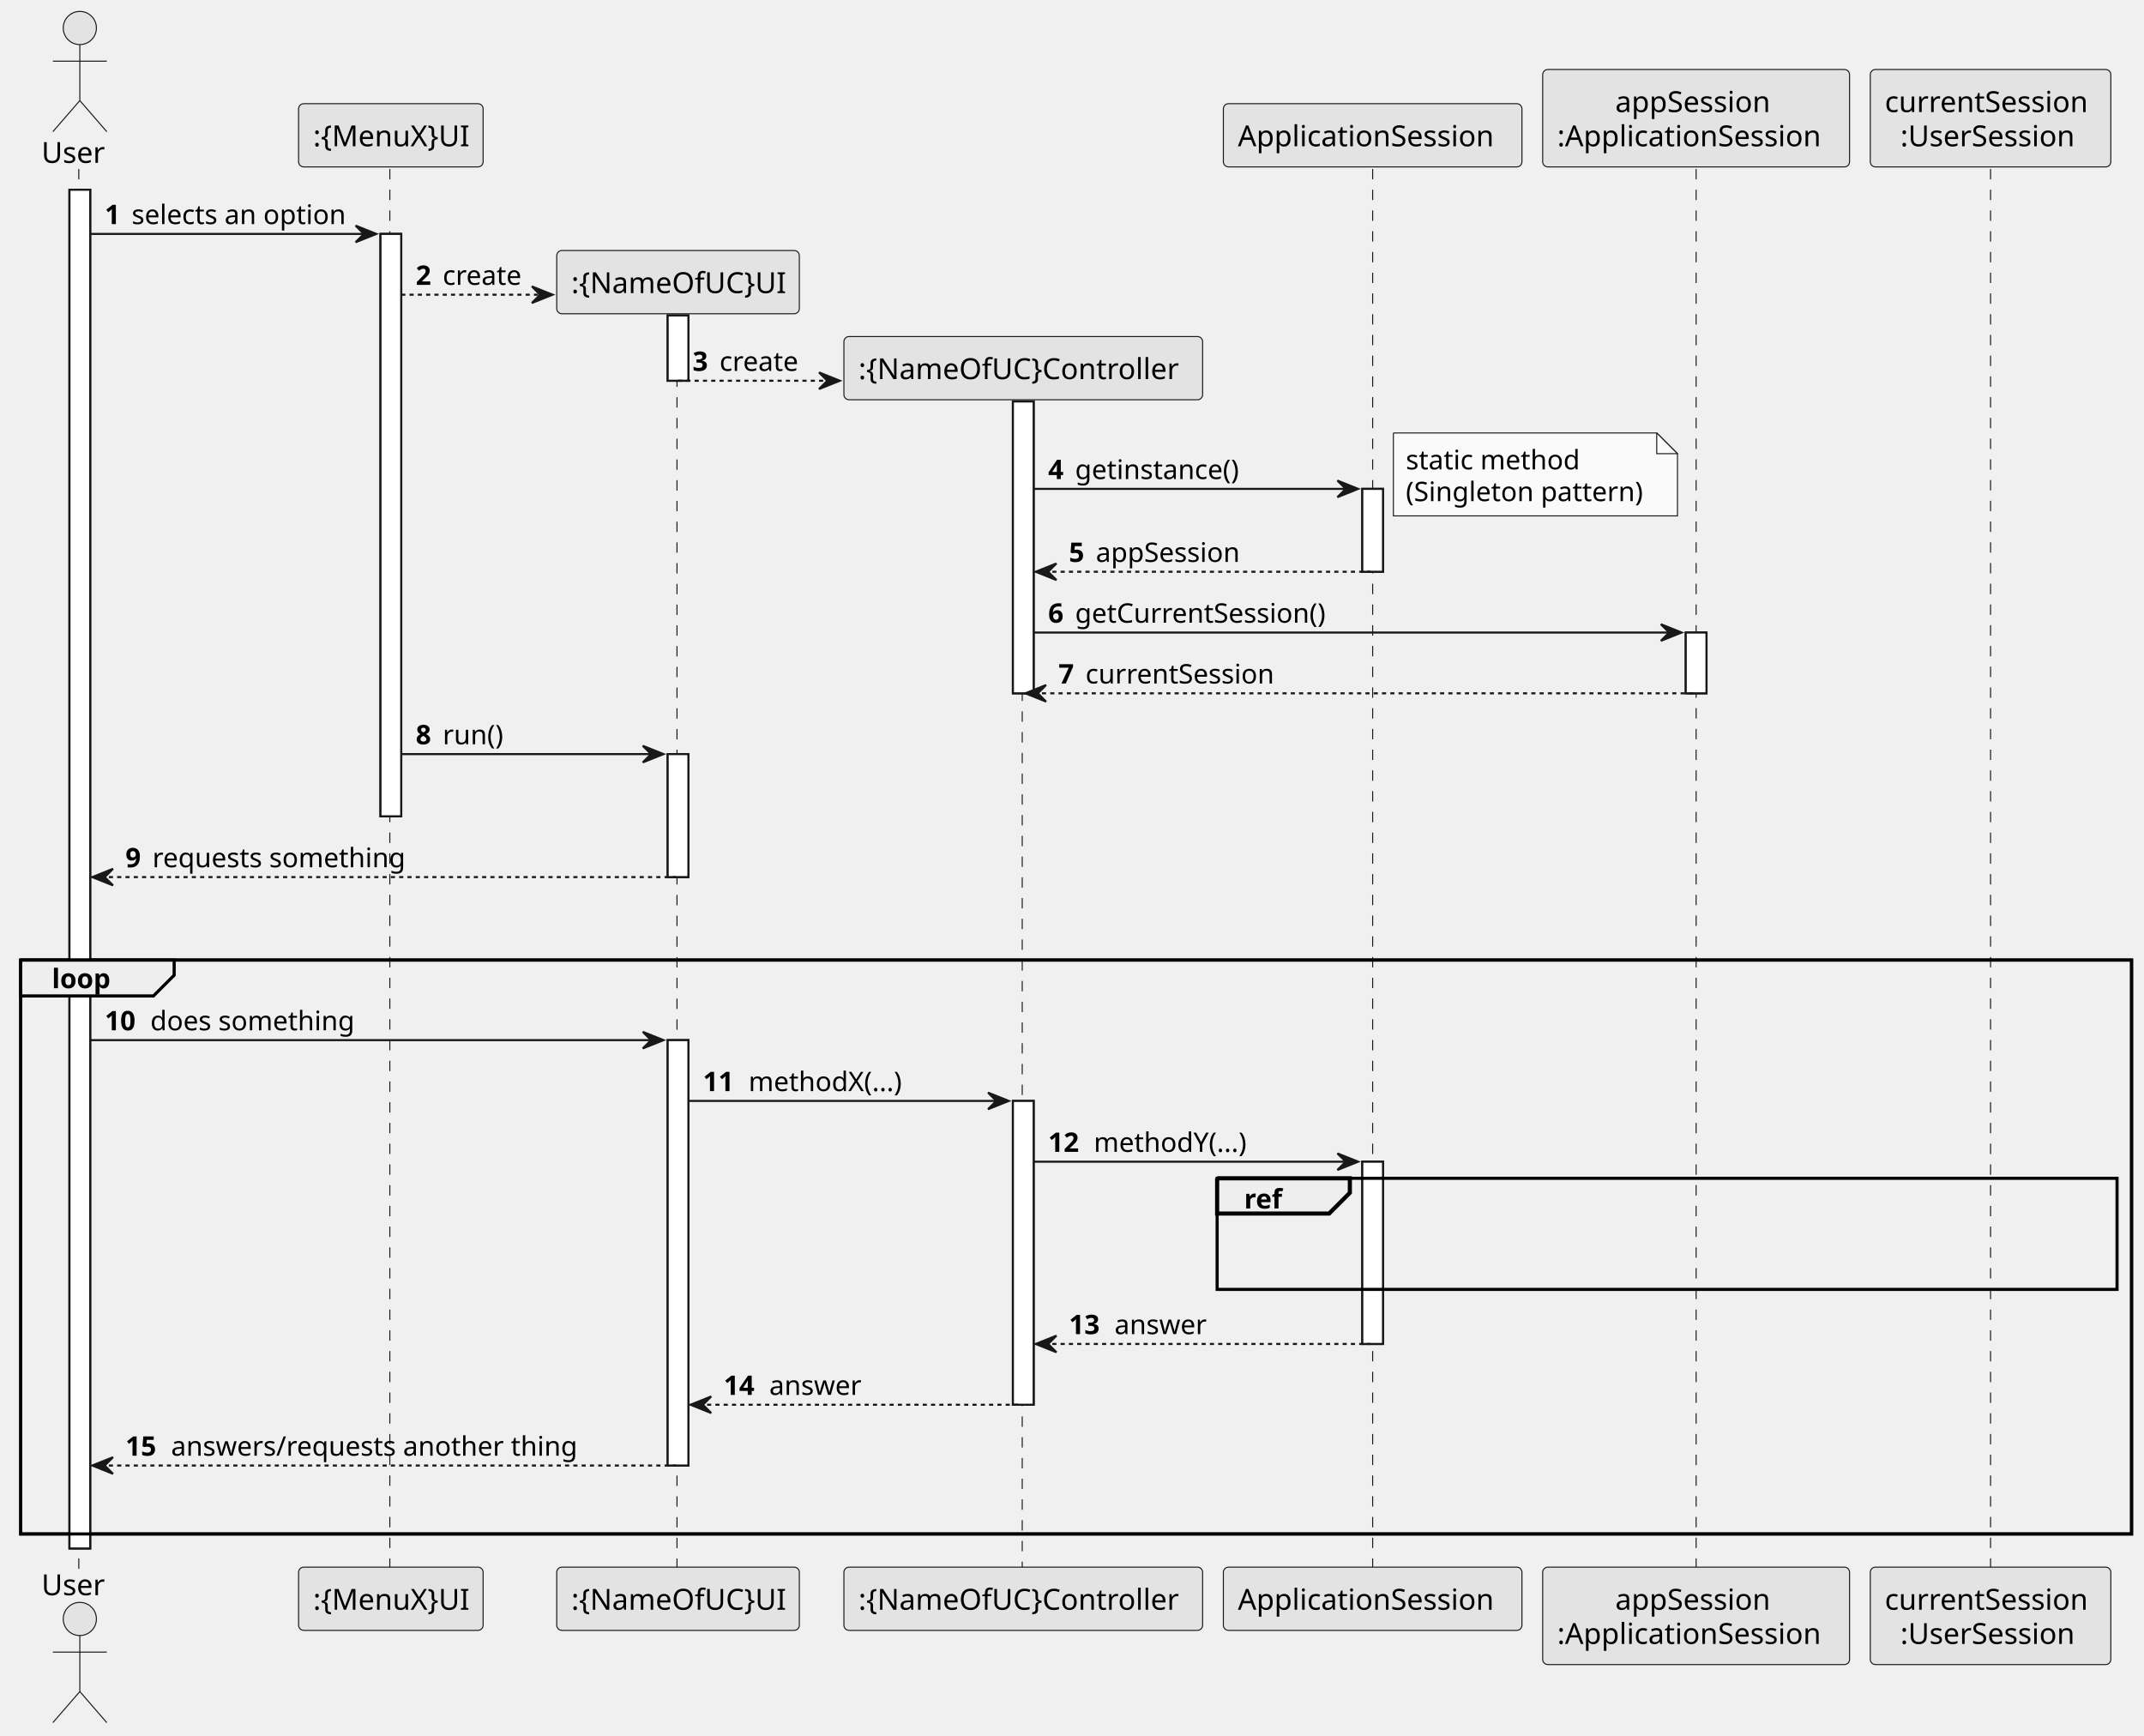
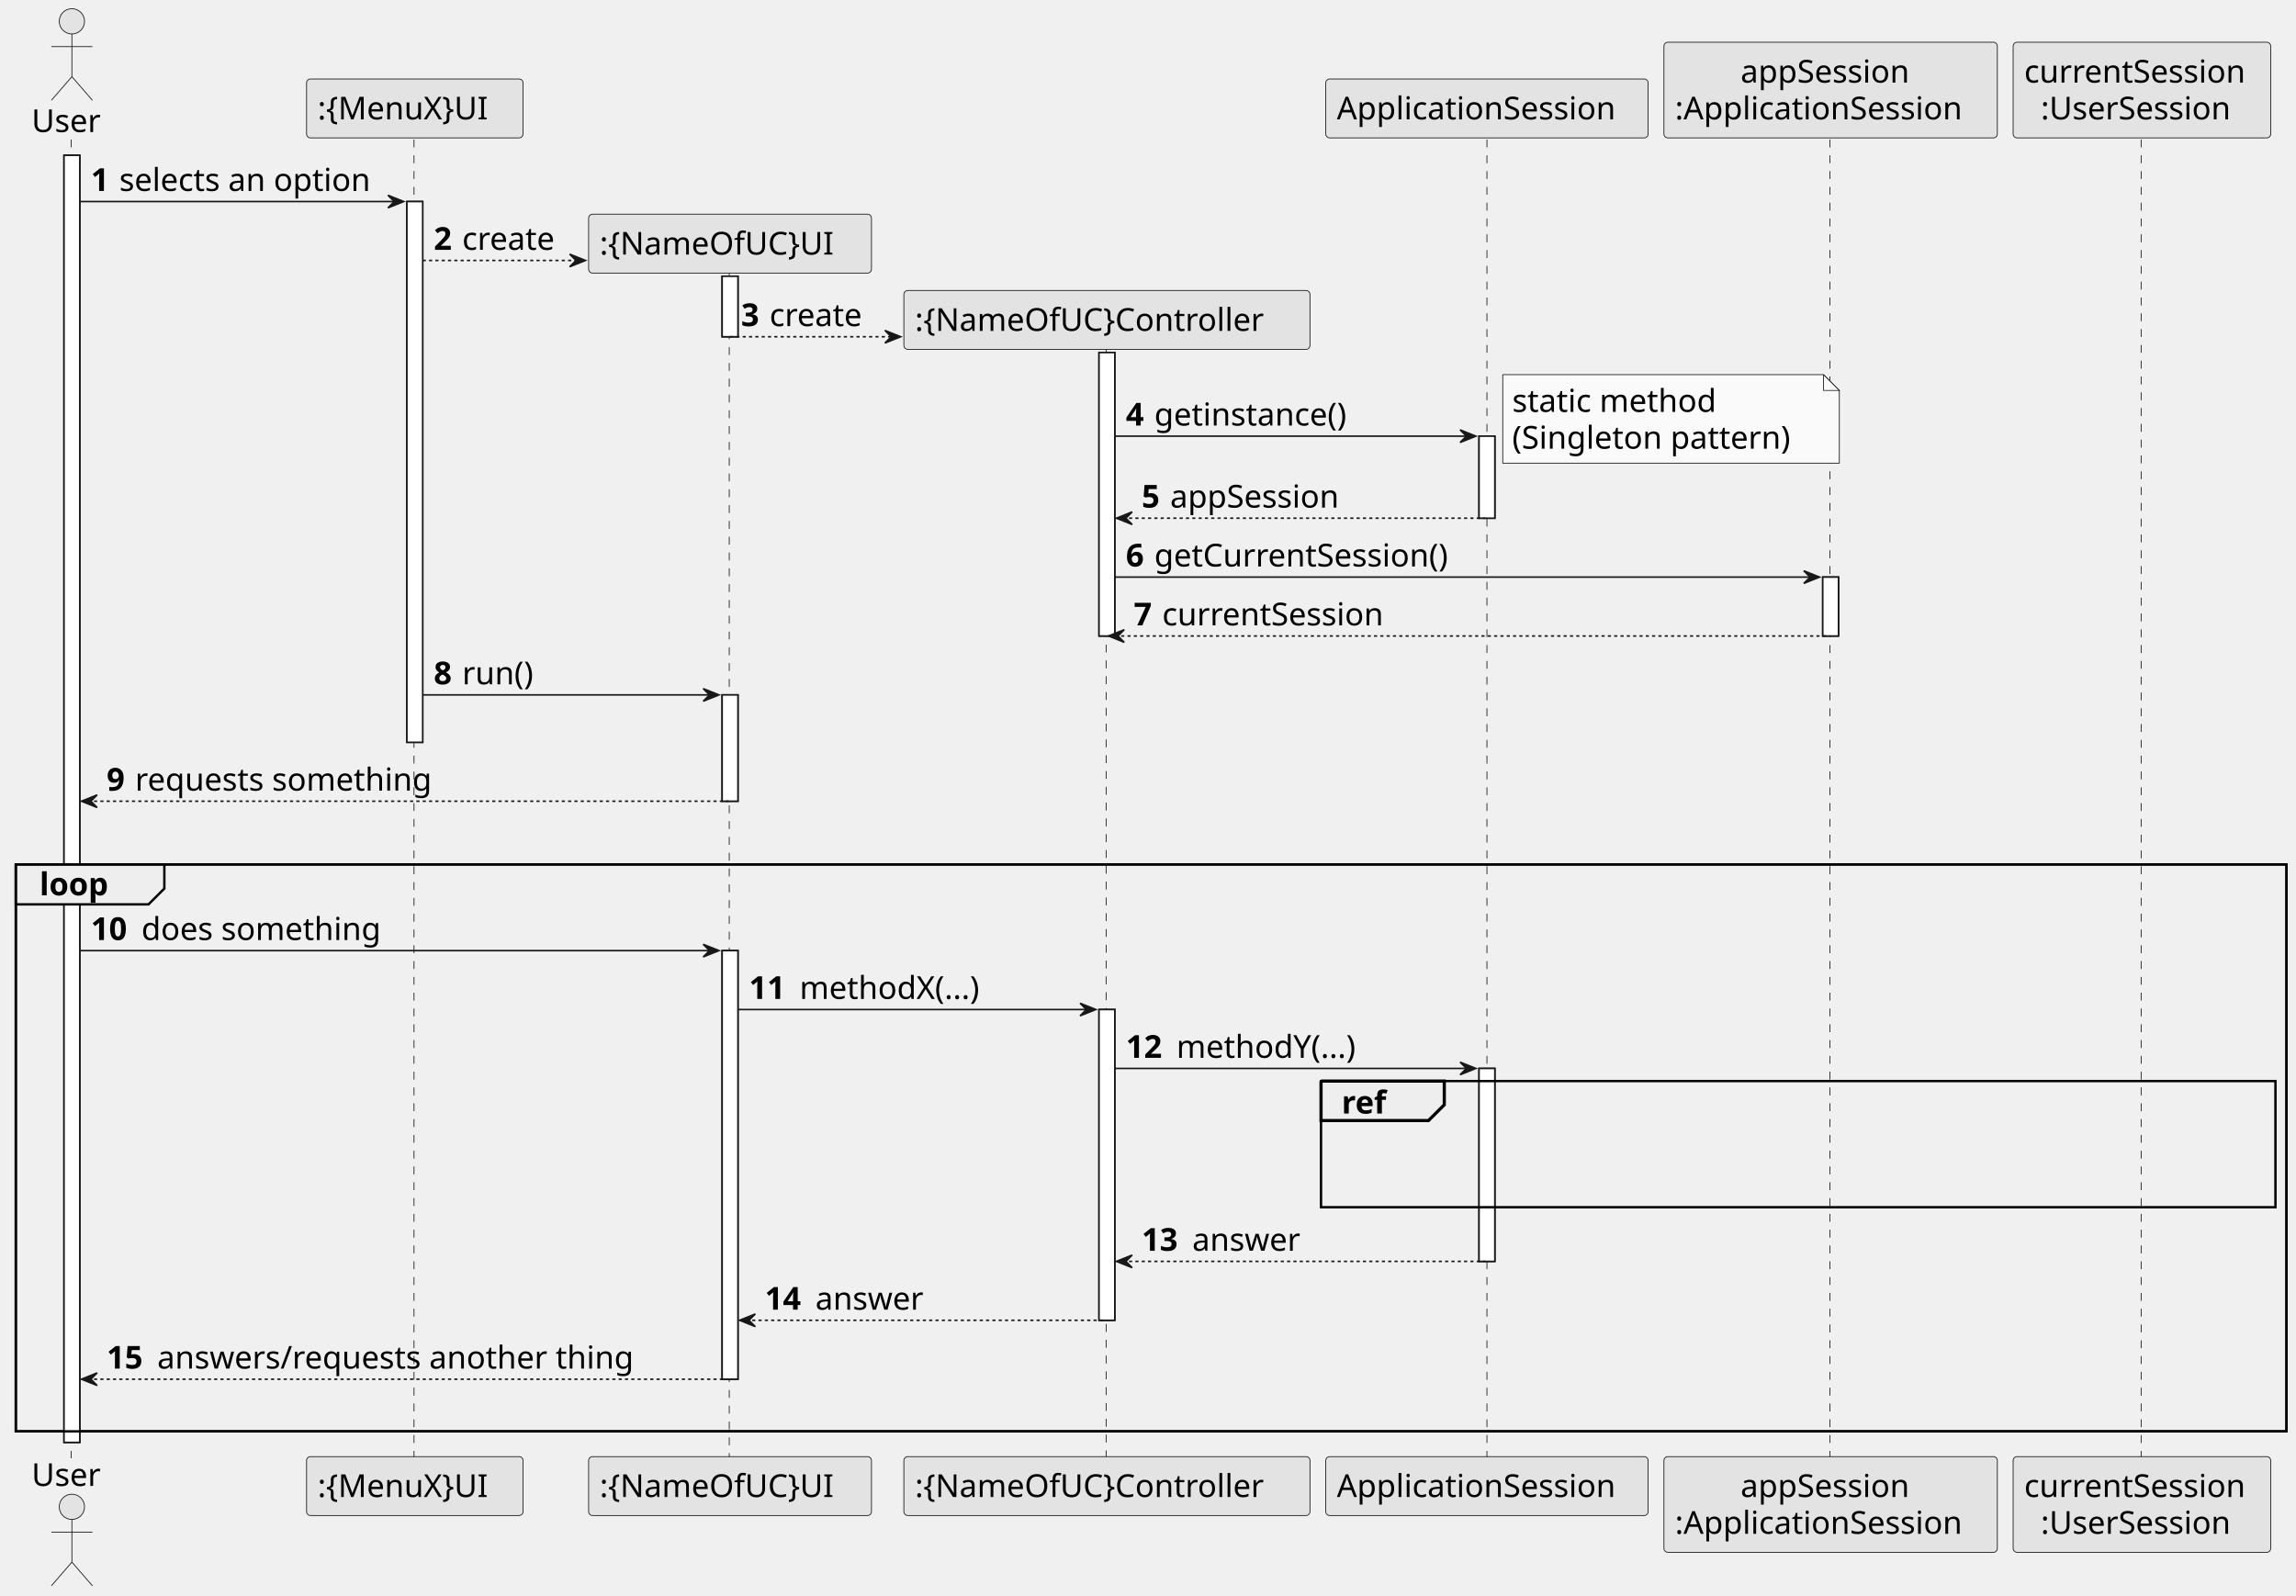
- <svg xmlns="http://www.w3.org/2000/svg" contentStyleType="text/css" height="837px" preserveAspectRatio="none" style="width:1034px;height:837px;background:#FFFFFF;" version="1.1" viewBox="0 0 1034 837" width="1034px" zoomAndPan="magnify">
+ <svg xmlns="http://www.w3.org/2000/svg" contentStyleType="text/css" height="1010px" preserveAspectRatio="none" style="width:1453px;height:1010px;background:#FFFFFF;" version="1.1" viewBox="0 0 1453 1010" width="1453px" zoomAndPan="magnify">
  <defs />
  <g>
-     <rect fill="#FFFFFF" height="655.211" style="stroke:#181818;stroke-width:1.0;" width="10" x="33.5" y="91.488" />
-     <rect fill="#FFFFFF" height="280.84" style="stroke:#181818;stroke-width:1.0;" width="10" x="183.5" y="112.799" />
-     <rect fill="#FFFFFF" height="31.488" style="stroke:#181818;stroke-width:1.0;" width="10" x="322" y="152.109" />
-     <rect fill="#FFFFFF" height="59.31" style="stroke:#181818;stroke-width:1.0;" width="10" x="322" y="363.639" />
-     <rect fill="#FFFFFF" height="205.129" style="stroke:#181818;stroke-width:1.0;" width="10" x="322" y="501.57" />
-     <rect fill="#FFFFFF" height="140.731" style="stroke:#181818;stroke-width:1.0;" width="10" x="488.5" y="193.598" />
-     <rect fill="#FFFFFF" height="146.508" style="stroke:#181818;stroke-width:1.0;" width="10" x="488.5" y="530.881" />
-     <rect fill="#FFFFFF" height="39.966" style="stroke:#181818;stroke-width:1.0;" width="10" x="657" y="235.741" />
-     <rect fill="#FFFFFF" height="87.887" style="stroke:#181818;stroke-width:1.0;" width="10" x="657" y="560.191" />
-     <rect fill="#FFFFFF" height="29.311" style="stroke:#181818;stroke-width:1.0;" width="10" x="813" y="305.018" />
-     <rect fill="none" height="276.75" style="stroke:#000000;stroke-width:1.5;" width="1018" x="10" y="462.949" />
-     <line style="stroke:#181818;stroke-width:0.5;stroke-dasharray:5.0,5.0;" x1="38" x2="38" y1="81.488" y2="756.699" />
-     <line style="stroke:#181818;stroke-width:0.5;stroke-dasharray:5.0,5.0;" x1="188" x2="188" y1="81.488" y2="756.699" />
-     <line style="stroke:#181818;stroke-width:0.5;stroke-dasharray:5.0,5.0;" x1="326.5" x2="326.5" y1="151.543" y2="756.699" />
-     <line style="stroke:#181818;stroke-width:0.5;stroke-dasharray:5.0,5.0;" x1="493" x2="493" y1="193.031" y2="756.699" />
-     <line style="stroke:#181818;stroke-width:0.5;stroke-dasharray:5.0,5.0;" x1="662" x2="662" y1="81.488" y2="756.699" />
-     <line style="stroke:#181818;stroke-width:0.5;stroke-dasharray:5.0,5.0;" x1="818" x2="818" y1="81.488" y2="756.699" />
-     <line style="stroke:#181818;stroke-width:0.5;stroke-dasharray:5.0,5.0;" x1="960" x2="960" y1="81.488" y2="756.699" />
-     <text fill="#000000" font-family="sans-serif" font-size="14" lengthAdjust="spacing" textLength="31" x="20" y="78.535">User</text>
-     <ellipse cx="38.5" cy="13.5" fill="#E3E3E3" rx="8" ry="8" style="stroke:#181818;stroke-width:0.5;" />
-     <path d="M38.5,21.5 L38.5,48.5 M25.5,29.5 L51.5,29.5 M38.5,48.5 L25.5,63.5 M38.5,48.5 L51.5,63.5 " fill="none" style="stroke:#181818;stroke-width:0.5;" />
-     <text fill="#000000" font-family="sans-serif" font-size="14" lengthAdjust="spacing" textLength="31" x="20" y="769.234">User</text>
-     <ellipse cx="38.5" cy="780.688" fill="#E3E3E3" rx="8" ry="8" style="stroke:#181818;stroke-width:0.5;" />
-     <path d="M38.5,788.688 L38.5,815.688 M25.5,796.688 L51.5,796.688 M38.5,815.688 L25.5,830.688 M38.5,815.688 L51.5,830.688 " fill="none" style="stroke:#181818;stroke-width:0.5;" />
-     <rect fill="#E3E3E3" height="30.488" rx="2.5" ry="2.5" style="stroke:#181818;stroke-width:0.5;" width="89" x="144" y="50" />
-     <text fill="#000000" font-family="sans-serif" font-size="14" lengthAdjust="spacing" textLength="75" x="151" y="70.535">:{MenuX}UI</text>
-     <rect fill="#E3E3E3" height="30.488" rx="2.5" ry="2.5" style="stroke:#181818;stroke-width:0.5;" width="89" x="144" y="755.699" />
-     <text fill="#000000" font-family="sans-serif" font-size="14" lengthAdjust="spacing" textLength="75" x="151" y="776.234">:{MenuX}UI</text>
-     <rect fill="#E3E3E3" height="30.488" rx="2.5" ry="2.5" style="stroke:#181818;stroke-width:0.5;" width="117" x="268.5" y="755.699" />
-     <text fill="#000000" font-family="sans-serif" font-size="14" lengthAdjust="spacing" textLength="103" x="275.5" y="776.234">:{NameOfUC}UI</text>
-     <rect fill="#E3E3E3" height="30.488" rx="2.5" ry="2.5" style="stroke:#181818;stroke-width:0.5;" width="173" x="407" y="755.699" />
-     <text fill="#000000" font-family="sans-serif" font-size="14" lengthAdjust="spacing" textLength="159" x="414" y="776.234">:{NameOfUC}Controller</text>
-     <rect fill="#E3E3E3" height="30.488" rx="2.5" ry="2.5" style="stroke:#181818;stroke-width:0.5;" width="144" x="590" y="50" />
-     <text fill="#000000" font-family="sans-serif" font-size="14" lengthAdjust="spacing" textLength="130" x="597" y="70.535">ApplicationSession</text>
-     <rect fill="#E3E3E3" height="30.488" rx="2.5" ry="2.5" style="stroke:#181818;stroke-width:0.5;" width="144" x="590" y="755.699" />
-     <text fill="#000000" font-family="sans-serif" font-size="14" lengthAdjust="spacing" textLength="130" x="597" y="776.234">ApplicationSession</text>
-     <rect fill="#E3E3E3" height="46.977" rx="2.5" ry="2.5" style="stroke:#181818;stroke-width:0.5;" width="148" x="744" y="33.512" />
-     <text fill="#000000" font-family="sans-serif" font-size="14" lengthAdjust="spacing" textLength="78" x="779" y="54.047">appSession</text>
-     <text fill="#000000" font-family="sans-serif" font-size="14" lengthAdjust="spacing" textLength="134" x="751" y="70.535">:ApplicationSession</text>
-     <rect fill="#E3E3E3" height="46.977" rx="2.5" ry="2.5" style="stroke:#181818;stroke-width:0.5;" width="148" x="744" y="755.699" />
-     <text fill="#000000" font-family="sans-serif" font-size="14" lengthAdjust="spacing" textLength="78" x="779" y="776.234">appSession</text>
-     <text fill="#000000" font-family="sans-serif" font-size="14" lengthAdjust="spacing" textLength="134" x="751" y="792.723">:ApplicationSession</text>
-     <rect fill="#E3E3E3" height="46.977" rx="2.5" ry="2.5" style="stroke:#181818;stroke-width:0.5;" width="116" x="902" y="33.512" />
-     <text fill="#000000" font-family="sans-serif" font-size="14" lengthAdjust="spacing" textLength="102" x="909" y="54.047">currentSession</text>
-     <text fill="#000000" font-family="sans-serif" font-size="14" lengthAdjust="spacing" textLength="87" x="916.5" y="70.535">:UserSession</text>
-     <rect fill="#E3E3E3" height="46.977" rx="2.5" ry="2.5" style="stroke:#181818;stroke-width:0.5;" width="116" x="902" y="755.699" />
-     <text fill="#000000" font-family="sans-serif" font-size="14" lengthAdjust="spacing" textLength="102" x="909" y="776.234">currentSession</text>
-     <text fill="#000000" font-family="sans-serif" font-size="14" lengthAdjust="spacing" textLength="87" x="916.5" y="792.723">:UserSession</text>
-     <rect fill="#FFFFFF" height="655.211" style="stroke:#181818;stroke-width:1.0;" width="10" x="33.5" y="91.488" />
-     <rect fill="#FFFFFF" height="280.84" style="stroke:#181818;stroke-width:1.0;" width="10" x="183.5" y="112.799" />
-     <rect fill="#FFFFFF" height="31.488" style="stroke:#181818;stroke-width:1.0;" width="10" x="322" y="152.109" />
-     <rect fill="#FFFFFF" height="59.31" style="stroke:#181818;stroke-width:1.0;" width="10" x="322" y="363.639" />
-     <rect fill="#FFFFFF" height="205.129" style="stroke:#181818;stroke-width:1.0;" width="10" x="322" y="501.57" />
-     <rect fill="#FFFFFF" height="140.731" style="stroke:#181818;stroke-width:1.0;" width="10" x="488.5" y="193.598" />
-     <rect fill="#FFFFFF" height="146.508" style="stroke:#181818;stroke-width:1.0;" width="10" x="488.5" y="530.881" />
-     <rect fill="#FFFFFF" height="39.966" style="stroke:#181818;stroke-width:1.0;" width="10" x="657" y="235.741" />
-     <rect fill="#FFFFFF" height="87.887" style="stroke:#181818;stroke-width:1.0;" width="10" x="657" y="560.191" />
-     <rect fill="#FFFFFF" height="29.311" style="stroke:#181818;stroke-width:1.0;" width="10" x="813" y="305.018" />
-     <polygon fill="#181818" points="171.5,108.799,181.5,112.799,171.5,116.799,175.5,112.799" style="stroke:#181818;stroke-width:1.0;" />
-     <line style="stroke:#181818;stroke-width:1.0;" x1="43.5" x2="177.5" y1="112.799" y2="112.799" />
-     <text fill="#000000" font-family="sans-serif" font-size="13" font-weight="bold" lengthAdjust="spacing" textLength="9" x="50.5" y="108.057">1</text>
-     <text fill="#000000" font-family="sans-serif" font-size="13" lengthAdjust="spacing" textLength="108" x="63.5" y="108.057">selects an option</text>
-     <polygon fill="#181818" points="256.5,138.109,266.5,142.109,256.5,146.109,260.5,142.109" style="stroke:#181818;stroke-width:1.0;" />
-     <line style="stroke:#181818;stroke-width:1.0;stroke-dasharray:2.0,2.0;" x1="193.5" x2="262.5" y1="142.109" y2="142.109" />
-     <text fill="#000000" font-family="sans-serif" font-size="13" font-weight="bold" lengthAdjust="spacing" textLength="9" x="200.5" y="137.367">2</text>
-     <text fill="#000000" font-family="sans-serif" font-size="13" lengthAdjust="spacing" textLength="38" x="213.5" y="137.367">create</text>
-     <rect fill="#E3E3E3" height="30.488" rx="2.5" ry="2.5" style="stroke:#181818;stroke-width:0.5;" width="117" x="268.5" y="120.799" />
-     <text fill="#000000" font-family="sans-serif" font-size="14" lengthAdjust="spacing" textLength="103" x="275.5" y="141.334">:{NameOfUC}UI</text>
-     <polygon fill="#181818" points="395,179.598,405,183.598,395,187.598,399,183.598" style="stroke:#181818;stroke-width:1.0;" />
-     <line style="stroke:#181818;stroke-width:1.0;stroke-dasharray:2.0,2.0;" x1="327" x2="401" y1="183.598" y2="183.598" />
-     <text fill="#000000" font-family="sans-serif" font-size="13" font-weight="bold" lengthAdjust="spacing" textLength="9" x="334" y="178.856">3</text>
-     <text fill="#000000" font-family="sans-serif" font-size="13" lengthAdjust="spacing" textLength="38" x="347" y="178.856">create</text>
-     <rect fill="#E3E3E3" height="30.488" rx="2.5" ry="2.5" style="stroke:#181818;stroke-width:0.5;" width="173" x="407" y="162.287" />
-     <text fill="#000000" font-family="sans-serif" font-size="14" lengthAdjust="spacing" textLength="159" x="414" y="182.822">:{NameOfUC}Controller</text>
-     <polygon fill="#181818" points="645,231.741,655,235.741,645,239.741,649,235.741" style="stroke:#181818;stroke-width:1.0;" />
-     <line style="stroke:#181818;stroke-width:1.0;" x1="498.5" x2="651" y1="235.741" y2="235.741" />
-     <text fill="#000000" font-family="sans-serif" font-size="13" font-weight="bold" lengthAdjust="spacing" textLength="9" x="505.5" y="230.999">4</text>
-     <text fill="#000000" font-family="sans-serif" font-size="13" lengthAdjust="spacing" textLength="81" x="518.5" y="230.999">getinstance()</text>
-     <path d="M672,208.775 L672,248.775 L809,248.775 L809,218.775 L799,208.775 L672,208.775 " fill="#FAFAFA" style="stroke:#181818;stroke-width:0.5;" />
-     <path d="M799,208.775 L799,218.775 L809,218.775 L799,208.775 " fill="#FAFAFA" style="stroke:#181818;stroke-width:0.5;" />
-     <text fill="#000000" font-family="sans-serif" font-size="13" lengthAdjust="spacing" textLength="87" x="678" y="226.344">static method</text>
-     <text fill="#000000" font-family="sans-serif" font-size="13" lengthAdjust="spacing" textLength="116" x="678" y="241.654">(Singleton pattern)</text>
-     <polygon fill="#181818" points="509.5,271.707,499.5,275.707,509.5,279.707,505.5,275.707" style="stroke:#181818;stroke-width:1.0;" />
-     <line style="stroke:#181818;stroke-width:1.0;stroke-dasharray:2.0,2.0;" x1="503.5" x2="661" y1="275.707" y2="275.707" />
-     <text fill="#000000" font-family="sans-serif" font-size="13" font-weight="bold" lengthAdjust="spacing" textLength="9" x="515.5" y="270.965">5</text>
-     <text fill="#000000" font-family="sans-serif" font-size="13" lengthAdjust="spacing" textLength="71" x="528.5" y="270.965">appSession</text>
-     <polygon fill="#181818" points="801,301.018,811,305.018,801,309.018,805,305.018" style="stroke:#181818;stroke-width:1.0;" />
-     <line style="stroke:#181818;stroke-width:1.0;" x1="498.5" x2="807" y1="305.018" y2="305.018" />
-     <text fill="#000000" font-family="sans-serif" font-size="13" font-weight="bold" lengthAdjust="spacing" textLength="9" x="505.5" y="300.275">6</text>
-     <text fill="#000000" font-family="sans-serif" font-size="13" lengthAdjust="spacing" textLength="123" x="518.5" y="300.275">getCurrentSession()</text>
-     <polygon fill="#181818" points="504.5,330.328,494.5,334.328,504.5,338.328,500.5,334.328" style="stroke:#181818;stroke-width:1.0;" />
-     <line style="stroke:#181818;stroke-width:1.0;stroke-dasharray:2.0,2.0;" x1="498.5" x2="817" y1="334.328" y2="334.328" />
-     <text fill="#000000" font-family="sans-serif" font-size="13" font-weight="bold" lengthAdjust="spacing" textLength="9" x="510.5" y="329.586">7</text>
-     <text fill="#000000" font-family="sans-serif" font-size="13" lengthAdjust="spacing" textLength="93" x="523.5" y="329.586">currentSession</text>
-     <polygon fill="#181818" points="310,359.639,320,363.639,310,367.639,314,363.639" style="stroke:#181818;stroke-width:1.0;" />
-     <line style="stroke:#181818;stroke-width:1.0;" x1="193.5" x2="316" y1="363.639" y2="363.639" />
-     <text fill="#000000" font-family="sans-serif" font-size="13" font-weight="bold" lengthAdjust="spacing" textLength="9" x="200.5" y="358.897">8</text>
-     <text fill="#000000" font-family="sans-serif" font-size="13" lengthAdjust="spacing" textLength="29" x="213.5" y="358.897">run()</text>
-     <polygon fill="#181818" points="54.5,418.949,44.5,422.949,54.5,426.949,50.5,422.949" style="stroke:#181818;stroke-width:1.0;" />
-     <line style="stroke:#181818;stroke-width:1.0;stroke-dasharray:2.0,2.0;" x1="48.5" x2="326" y1="422.949" y2="422.949" />
-     <text fill="#000000" font-family="sans-serif" font-size="13" font-weight="bold" lengthAdjust="spacing" textLength="9" x="60.5" y="418.207">9</text>
-     <text fill="#000000" font-family="sans-serif" font-size="13" lengthAdjust="spacing" textLength="125" x="73.5" y="418.207">requests something</text>
-     <path d="M10,462.949 L84,462.949 L84,470.26 L74,480.26 L10,480.26 L10,462.949 " fill="#EEEEEE" style="stroke:#000000;stroke-width:1.5;" />
-     <rect fill="none" height="276.75" style="stroke:#000000;stroke-width:1.5;" width="1018" x="10" y="462.949" />
-     <text fill="#000000" font-family="sans-serif" font-size="13" font-weight="bold" lengthAdjust="spacing" textLength="29" x="25" y="476.518">loop</text>
-     <polygon fill="#181818" points="310,497.57,320,501.57,310,505.57,314,501.57" style="stroke:#181818;stroke-width:1.0;" />
-     <line style="stroke:#181818;stroke-width:1.0;" x1="43.5" x2="316" y1="501.57" y2="501.57" />
-     <text fill="#000000" font-family="sans-serif" font-size="13" font-weight="bold" lengthAdjust="spacing" textLength="18" x="50.5" y="496.828">10</text>
-     <text fill="#000000" font-family="sans-serif" font-size="13" lengthAdjust="spacing" textLength="101" x="72.5" y="496.828">does something</text>
-     <polygon fill="#181818" points="476.5,526.881,486.5,530.881,476.5,534.881,480.5,530.881" style="stroke:#181818;stroke-width:1.0;" />
-     <line style="stroke:#181818;stroke-width:1.0;" x1="332" x2="482.5" y1="530.881" y2="530.881" />
-     <text fill="#000000" font-family="sans-serif" font-size="13" font-weight="bold" lengthAdjust="spacing" textLength="18" x="339" y="526.139">11</text>
-     <text fill="#000000" font-family="sans-serif" font-size="13" lengthAdjust="spacing" textLength="76" x="361" y="526.139">methodX(...)</text>
-     <polygon fill="#181818" points="645,556.191,655,560.191,645,564.191,649,560.191" style="stroke:#181818;stroke-width:1.0;" />
-     <line style="stroke:#181818;stroke-width:1.0;" x1="498.5" x2="651" y1="560.191" y2="560.191" />
-     <text fill="#000000" font-family="sans-serif" font-size="13" font-weight="bold" lengthAdjust="spacing" textLength="18" x="505.5" y="555.449">12</text>
-     <text fill="#000000" font-family="sans-serif" font-size="13" lengthAdjust="spacing" textLength="76" x="527.5" y="555.449">methodY(...)</text>
-     <rect fill="none" height="53.576" style="stroke:#000000;stroke-width:1.5;" width="434" x="587" y="568.191" />
-     <path d="M587,568.191 L651,568.191 L651,575.191 L641,585.191 L587,585.191 L587,568.191 " fill="#EEEEEE" style="stroke:#000000;stroke-width:2.0;" />
-     <text fill="#000000" font-family="sans-serif" font-size="13" font-weight="bold" lengthAdjust="spacing" textLength="19" x="600" y="582.76">ref</text>
-     <text fill="#000000" font-family="sans-serif" font-size="12" lengthAdjust="spacing" textLength="4" x="802" y="600.793"> </text>
-     <text fill="#000000" font-family="sans-serif" font-size="12" lengthAdjust="spacing" textLength="4" x="802" y="614.926"> </text>
-     <polygon fill="#181818" points="509.5,644.078,499.5,648.078,509.5,652.078,505.5,648.078" style="stroke:#181818;stroke-width:1.0;" />
-     <line style="stroke:#181818;stroke-width:1.0;stroke-dasharray:2.0,2.0;" x1="503.5" x2="661" y1="648.078" y2="648.078" />
-     <text fill="#000000" font-family="sans-serif" font-size="13" font-weight="bold" lengthAdjust="spacing" textLength="18" x="515.5" y="643.336">13</text>
-     <text fill="#000000" font-family="sans-serif" font-size="13" lengthAdjust="spacing" textLength="44" x="537.5" y="643.336">answer</text>
-     <polygon fill="#181818" points="343,673.389,333,677.389,343,681.389,339,677.389" style="stroke:#181818;stroke-width:1.0;" />
-     <line style="stroke:#181818;stroke-width:1.0;stroke-dasharray:2.0,2.0;" x1="337" x2="492.5" y1="677.389" y2="677.389" />
-     <text fill="#000000" font-family="sans-serif" font-size="13" font-weight="bold" lengthAdjust="spacing" textLength="18" x="349" y="672.646">14</text>
-     <text fill="#000000" font-family="sans-serif" font-size="13" lengthAdjust="spacing" textLength="44" x="371" y="672.646">answer</text>
-     <polygon fill="#181818" points="54.5,702.699,44.5,706.699,54.5,710.699,50.5,706.699" style="stroke:#181818;stroke-width:1.0;" />
-     <line style="stroke:#181818;stroke-width:1.0;stroke-dasharray:2.0,2.0;" x1="48.5" x2="326" y1="706.699" y2="706.699" />
-     <text fill="#000000" font-family="sans-serif" font-size="13" font-weight="bold" lengthAdjust="spacing" textLength="18" x="60.5" y="701.957">15</text>
-     <text fill="#000000" font-family="sans-serif" font-size="13" lengthAdjust="spacing" textLength="201" x="82.5" y="701.957">answers/requests another thing</text>
+     <rect fill="#FFFFFF" height="814.625" style="stroke:#181818;stroke-width:1.0;" width="10" x="40.5" y="98.281" />
+     <rect fill="#FFFFFF" height="342.25" style="stroke:#181818;stroke-width:1.0;" width="10" x="257.5" y="127.562" />
+     <rect fill="#FFFFFF" height="38.281" style="stroke:#181818;stroke-width:1.0;" width="10" x="457" y="174.844" />
+     <rect fill="#FFFFFF" height="67.281" style="stroke:#181818;stroke-width:1.0;" width="10" x="457" y="439.812" />
+     <rect fill="#FFFFFF" height="271.25" style="stroke:#181818;stroke-width:1.0;" width="10" x="457" y="601.656" />
+     <rect fill="#FFFFFF" height="179.406" style="stroke:#181818;stroke-width:1.0;" width="10" x="695.5" y="223.125" />
+     <rect fill="#FFFFFF" height="196.688" style="stroke:#181818;stroke-width:1.0;" width="10" x="695.5" y="638.938" />
+     <rect fill="#FFFFFF" height="51.922" style="stroke:#181818;stroke-width:1.0;" width="10" x="936" y="276.047" />
+     <rect fill="#FFFFFF" height="122.125" style="stroke:#181818;stroke-width:1.0;" width="10" x="936" y="676.219" />
+     <rect fill="#FFFFFF" height="37.281" style="stroke:#181818;stroke-width:1.0;" width="10" x="1153.5" y="365.25" />
+     <rect fill="none" height="358.812" style="stroke:#000000;stroke-width:1.5;" width="1437" x="10" y="547.094" />
+     <line style="stroke:#181818;stroke-width:0.5;stroke-dasharray:5.0,5.0;" x1="45" x2="45" y1="88.281" y2="922.906" />
+     <line style="stroke:#181818;stroke-width:0.5;stroke-dasharray:5.0,5.0;" x1="262" x2="262" y1="88.281" y2="922.906" />
+     <line style="stroke:#181818;stroke-width:0.5;stroke-dasharray:5.0,5.0;" x1="461.5" x2="461.5" y1="169.703" y2="922.906" />
+     <line style="stroke:#181818;stroke-width:0.5;stroke-dasharray:5.0,5.0;" x1="700" x2="700" y1="217.984" y2="922.906" />
+     <line style="stroke:#181818;stroke-width:0.5;stroke-dasharray:5.0,5.0;" x1="941" x2="941" y1="88.281" y2="922.906" />
+     <line style="stroke:#181818;stroke-width:0.5;stroke-dasharray:5.0,5.0;" x1="1158" x2="1158" y1="88.281" y2="922.906" />
+     <line style="stroke:#181818;stroke-width:0.5;stroke-dasharray:5.0,5.0;" x1="1355" x2="1355" y1="88.281" y2="922.906" />
+     <text fill="#000000" font-family="sans-serif" font-size="20" lengthAdjust="spacing" textLength="45" x="20" y="83.564">User</text>
+     <ellipse cx="45.5" cy="13.5" fill="#E3E3E3" rx="8" ry="8" style="stroke:#181818;stroke-width:0.5;" />
+     <path d="M45.5,21.5 L45.5,48.5 M32.5,29.5 L58.5,29.5 M45.5,48.5 L32.5,63.5 M45.5,48.5 L58.5,63.5 " fill="none" style="stroke:#181818;stroke-width:0.5;" />
+     <text fill="#000000" font-family="sans-serif" font-size="20" lengthAdjust="spacing" textLength="45" x="20" y="940.471">User</text>
+     <ellipse cx="45.5" cy="953.688" fill="#E3E3E3" rx="8" ry="8" style="stroke:#181818;stroke-width:0.5;" />
+     <path d="M45.5,961.688 L45.5,988.688 M32.5,969.688 L58.5,969.688 M45.5,988.688 L32.5,1003.688 M45.5,988.688 L58.5,1003.688 " fill="none" style="stroke:#181818;stroke-width:0.5;" />
+     <rect fill="#E3E3E3" height="37.281" rx="2.5" ry="2.5" style="stroke:#181818;stroke-width:0.5;" width="137" x="194" y="50" />
+     <text fill="#000000" font-family="sans-serif" font-size="20" lengthAdjust="spacing" textLength="123" x="201" y="75.564">:{MenuX}UI</text>
+     <rect fill="#E3E3E3" height="37.281" rx="2.5" ry="2.5" style="stroke:#181818;stroke-width:0.5;" width="137" x="194" y="921.906" />
+     <text fill="#000000" font-family="sans-serif" font-size="20" lengthAdjust="spacing" textLength="123" x="201" y="947.471">:{MenuX}UI</text>
+     <rect fill="#E3E3E3" height="37.281" rx="2.5" ry="2.5" style="stroke:#181818;stroke-width:0.5;" width="179" x="372.5" y="921.906" />
+     <text fill="#000000" font-family="sans-serif" font-size="20" lengthAdjust="spacing" textLength="165" x="379.5" y="947.471">:{NameOfUC}UI</text>
+     <rect fill="#E3E3E3" height="37.281" rx="2.5" ry="2.5" style="stroke:#181818;stroke-width:0.5;" width="257" x="572" y="921.906" />
+     <text fill="#000000" font-family="sans-serif" font-size="20" lengthAdjust="spacing" textLength="243" x="579" y="947.471">:{NameOfUC}Controller</text>
+     <rect fill="#E3E3E3" height="37.281" rx="2.5" ry="2.5" style="stroke:#181818;stroke-width:0.5;" width="204" x="839" y="50" />
+     <text fill="#000000" font-family="sans-serif" font-size="20" lengthAdjust="spacing" textLength="190" x="846" y="75.564">ApplicationSession</text>
+     <rect fill="#E3E3E3" height="37.281" rx="2.5" ry="2.5" style="stroke:#181818;stroke-width:0.5;" width="204" x="839" y="921.906" />
+     <text fill="#000000" font-family="sans-serif" font-size="20" lengthAdjust="spacing" textLength="190" x="846" y="947.471">ApplicationSession</text>
+     <rect fill="#E3E3E3" height="60.562" rx="2.5" ry="2.5" style="stroke:#181818;stroke-width:0.5;" width="211" x="1053" y="26.719" />
+     <text fill="#000000" font-family="sans-serif" font-size="20" lengthAdjust="spacing" textLength="114" x="1101.5" y="52.283">appSession</text>
+     <text fill="#000000" font-family="sans-serif" font-size="20" lengthAdjust="spacing" textLength="197" x="1060" y="75.564">:ApplicationSession</text>
+     <rect fill="#E3E3E3" height="60.562" rx="2.5" ry="2.5" style="stroke:#181818;stroke-width:0.5;" width="211" x="1053" y="921.906" />
+     <text fill="#000000" font-family="sans-serif" font-size="20" lengthAdjust="spacing" textLength="114" x="1101.5" y="947.471">appSession</text>
+     <text fill="#000000" font-family="sans-serif" font-size="20" lengthAdjust="spacing" textLength="197" x="1060" y="970.752">:ApplicationSession</text>
+     <rect fill="#E3E3E3" height="60.562" rx="2.5" ry="2.5" style="stroke:#181818;stroke-width:0.5;" width="163" x="1274" y="26.719" />
+     <text fill="#000000" font-family="sans-serif" font-size="20" lengthAdjust="spacing" textLength="149" x="1281" y="52.283">currentSession</text>
+     <text fill="#000000" font-family="sans-serif" font-size="20" lengthAdjust="spacing" textLength="128" x="1291.5" y="75.564">:UserSession</text>
+     <rect fill="#E3E3E3" height="60.562" rx="2.5" ry="2.5" style="stroke:#181818;stroke-width:0.5;" width="163" x="1274" y="921.906" />
+     <text fill="#000000" font-family="sans-serif" font-size="20" lengthAdjust="spacing" textLength="149" x="1281" y="947.471">currentSession</text>
+     <text fill="#000000" font-family="sans-serif" font-size="20" lengthAdjust="spacing" textLength="128" x="1291.5" y="970.752">:UserSession</text>
+     <rect fill="#FFFFFF" height="814.625" style="stroke:#181818;stroke-width:1.0;" width="10" x="40.5" y="98.281" />
+     <rect fill="#FFFFFF" height="342.25" style="stroke:#181818;stroke-width:1.0;" width="10" x="257.5" y="127.562" />
+     <rect fill="#FFFFFF" height="38.281" style="stroke:#181818;stroke-width:1.0;" width="10" x="457" y="174.844" />
+     <rect fill="#FFFFFF" height="67.281" style="stroke:#181818;stroke-width:1.0;" width="10" x="457" y="439.812" />
+     <rect fill="#FFFFFF" height="271.25" style="stroke:#181818;stroke-width:1.0;" width="10" x="457" y="601.656" />
+     <rect fill="#FFFFFF" height="179.406" style="stroke:#181818;stroke-width:1.0;" width="10" x="695.5" y="223.125" />
+     <rect fill="#FFFFFF" height="196.688" style="stroke:#181818;stroke-width:1.0;" width="10" x="695.5" y="638.938" />
+     <rect fill="#FFFFFF" height="51.922" style="stroke:#181818;stroke-width:1.0;" width="10" x="936" y="276.047" />
+     <rect fill="#FFFFFF" height="122.125" style="stroke:#181818;stroke-width:1.0;" width="10" x="936" y="676.219" />
+     <rect fill="#FFFFFF" height="37.281" style="stroke:#181818;stroke-width:1.0;" width="10" x="1153.5" y="365.25" />
+     <polygon fill="#181818" points="245.5,123.562,255.5,127.562,245.5,131.562,249.5,127.562" style="stroke:#181818;stroke-width:1.0;" />
+     <line style="stroke:#181818;stroke-width:1.0;" x1="50.5" x2="251.5" y1="127.562" y2="127.562" />
+     <text fill="#000000" font-family="sans-serif" font-size="20" font-weight="bold" lengthAdjust="spacing" textLength="14" x="57.5" y="120.846">1</text>
+     <text fill="#000000" font-family="sans-serif" font-size="20" lengthAdjust="spacing" textLength="170" x="75.5" y="120.846">selects an option</text>
+     <polygon fill="#181818" points="360.5,160.844,370.5,164.844,360.5,168.844,364.5,164.844" style="stroke:#181818;stroke-width:1.0;" />
+     <line style="stroke:#181818;stroke-width:1.0;stroke-dasharray:2.0,2.0;" x1="267.5" x2="366.5" y1="164.844" y2="164.844" />
+     <text fill="#000000" font-family="sans-serif" font-size="20" font-weight="bold" lengthAdjust="spacing" textLength="14" x="274.5" y="158.127">2</text>
+     <text fill="#000000" font-family="sans-serif" font-size="20" lengthAdjust="spacing" textLength="63" x="292.5" y="158.127">create</text>
+     <rect fill="#E3E3E3" height="37.281" rx="2.5" ry="2.5" style="stroke:#181818;stroke-width:0.5;" width="179" x="372.5" y="135.562" />
+     <text fill="#000000" font-family="sans-serif" font-size="20" lengthAdjust="spacing" textLength="165" x="379.5" y="161.127">:{NameOfUC}UI</text>
+     <polygon fill="#181818" points="560,209.125,570,213.125,560,217.125,564,213.125" style="stroke:#181818;stroke-width:1.0;" />
+     <line style="stroke:#181818;stroke-width:1.0;stroke-dasharray:2.0,2.0;" x1="462" x2="566" y1="213.125" y2="213.125" />
+     <text fill="#000000" font-family="sans-serif" font-size="20" font-weight="bold" lengthAdjust="spacing" textLength="14" x="469" y="206.408">3</text>
+     <text fill="#000000" font-family="sans-serif" font-size="20" lengthAdjust="spacing" textLength="63" x="487" y="206.408">create</text>
+     <rect fill="#E3E3E3" height="37.281" rx="2.5" ry="2.5" style="stroke:#181818;stroke-width:0.5;" width="257" x="572" y="183.844" />
+     <text fill="#000000" font-family="sans-serif" font-size="20" lengthAdjust="spacing" textLength="243" x="579" y="209.408">:{NameOfUC}Controller</text>
+     <polygon fill="#181818" points="924,272.047,934,276.047,924,280.047,928,276.047" style="stroke:#181818;stroke-width:1.0;" />
+     <line style="stroke:#181818;stroke-width:1.0;" x1="705.5" x2="930" y1="276.047" y2="276.047" />
+     <text fill="#000000" font-family="sans-serif" font-size="20" font-weight="bold" lengthAdjust="spacing" textLength="14" x="712.5" y="269.33">4</text>
+     <text fill="#000000" font-family="sans-serif" font-size="20" lengthAdjust="spacing" textLength="134" x="730.5" y="269.33">getinstance()</text>
+     <path d="M951,237.125 L951,293.125 L1164,293.125 L1164,247.125 L1154,237.125 L951,237.125 " fill="#FAFAFA" style="stroke:#181818;stroke-width:0.5;" />
+     <path d="M1154,237.125 L1154,247.125 L1164,247.125 L1154,237.125 " fill="#FAFAFA" style="stroke:#181818;stroke-width:0.5;" />
+     <text fill="#000000" font-family="sans-serif" font-size="20" lengthAdjust="spacing" textLength="139" x="957" y="260.69">static method</text>
+     <text fill="#000000" font-family="sans-serif" font-size="20" lengthAdjust="spacing" textLength="192" x="957" y="283.971">(Singleton pattern)</text>
+     <polygon fill="#181818" points="716.5,323.969,706.5,327.969,716.5,331.969,712.5,327.969" style="stroke:#181818;stroke-width:1.0;" />
+     <line style="stroke:#181818;stroke-width:1.0;stroke-dasharray:2.0,2.0;" x1="710.5" x2="940" y1="327.969" y2="327.969" />
+     <text fill="#000000" font-family="sans-serif" font-size="20" font-weight="bold" lengthAdjust="spacing" textLength="14" x="722.5" y="321.252">5</text>
+     <text fill="#000000" font-family="sans-serif" font-size="20" lengthAdjust="spacing" textLength="114" x="740.5" y="321.252">appSession</text>
+     <polygon fill="#181818" points="1141.5,361.25,1151.5,365.25,1141.5,369.25,1145.5,365.25" style="stroke:#181818;stroke-width:1.0;" />
+     <line style="stroke:#181818;stroke-width:1.0;" x1="705.5" x2="1147.5" y1="365.25" y2="365.25" />
+     <text fill="#000000" font-family="sans-serif" font-size="20" font-weight="bold" lengthAdjust="spacing" textLength="14" x="712.5" y="358.533">6</text>
+     <text fill="#000000" font-family="sans-serif" font-size="20" lengthAdjust="spacing" textLength="201" x="730.5" y="358.533">getCurrentSession()</text>
+     <polygon fill="#181818" points="711.5,398.531,701.5,402.531,711.5,406.531,707.5,402.531" style="stroke:#181818;stroke-width:1.0;" />
+     <line style="stroke:#181818;stroke-width:1.0;stroke-dasharray:2.0,2.0;" x1="705.5" x2="1157.5" y1="402.531" y2="402.531" />
+     <text fill="#000000" font-family="sans-serif" font-size="20" font-weight="bold" lengthAdjust="spacing" textLength="14" x="717.5" y="395.815">7</text>
+     <text fill="#000000" font-family="sans-serif" font-size="20" lengthAdjust="spacing" textLength="149" x="735.5" y="395.815">currentSession</text>
+     <polygon fill="#181818" points="445,435.812,455,439.812,445,443.812,449,439.812" style="stroke:#181818;stroke-width:1.0;" />
+     <line style="stroke:#181818;stroke-width:1.0;" x1="267.5" x2="451" y1="439.812" y2="439.812" />
+     <text fill="#000000" font-family="sans-serif" font-size="20" font-weight="bold" lengthAdjust="spacing" textLength="14" x="274.5" y="433.096">8</text>
+     <text fill="#000000" font-family="sans-serif" font-size="20" lengthAdjust="spacing" textLength="50" x="292.5" y="433.096">run()</text>
+     <polygon fill="#181818" points="61.5,503.094,51.5,507.094,61.5,511.094,57.5,507.094" style="stroke:#181818;stroke-width:1.0;" />
+     <line style="stroke:#181818;stroke-width:1.0;stroke-dasharray:2.0,2.0;" x1="55.5" x2="461" y1="507.094" y2="507.094" />
+     <text fill="#000000" font-family="sans-serif" font-size="20" font-weight="bold" lengthAdjust="spacing" textLength="14" x="67.5" y="500.377">9</text>
+     <text fill="#000000" font-family="sans-serif" font-size="20" lengthAdjust="spacing" textLength="199" x="85.5" y="500.377">requests something</text>
+     <path d="M10,547.094 L104,547.094 L104,562.375 L94,572.375 L10,572.375 L10,547.094 " fill="#EEEEEE" style="stroke:#000000;stroke-width:1.5;" />
+     <rect fill="none" height="358.812" style="stroke:#000000;stroke-width:1.5;" width="1437" x="10" y="547.094" />
+     <text fill="#000000" font-family="sans-serif" font-size="20" font-weight="bold" lengthAdjust="spacing" textLength="49" x="25" y="566.658">loop</text>
+     <polygon fill="#181818" points="445,597.656,455,601.656,445,605.656,449,601.656" style="stroke:#181818;stroke-width:1.0;" />
+     <line style="stroke:#181818;stroke-width:1.0;" x1="50.5" x2="451" y1="601.656" y2="601.656" />
+     <text fill="#000000" font-family="sans-serif" font-size="20" font-weight="bold" lengthAdjust="spacing" textLength="28" x="57.5" y="594.939">10</text>
+     <text fill="#000000" font-family="sans-serif" font-size="20" lengthAdjust="spacing" textLength="160" x="89.5" y="594.939">does something</text>
+     <polygon fill="#181818" points="683.5,634.938,693.5,638.938,683.5,642.938,687.5,638.938" style="stroke:#181818;stroke-width:1.0;" />
+     <line style="stroke:#181818;stroke-width:1.0;" x1="467" x2="689.5" y1="638.938" y2="638.938" />
+     <text fill="#000000" font-family="sans-serif" font-size="20" font-weight="bold" lengthAdjust="spacing" textLength="28" x="474" y="632.221">11</text>
+     <text fill="#000000" font-family="sans-serif" font-size="20" lengthAdjust="spacing" textLength="126" x="506" y="632.221">methodX(...)</text>
+     <polygon fill="#181818" points="924,672.219,934,676.219,924,680.219,928,676.219" style="stroke:#181818;stroke-width:1.0;" />
+     <line style="stroke:#181818;stroke-width:1.0;" x1="705.5" x2="930" y1="676.219" y2="676.219" />
+     <text fill="#000000" font-family="sans-serif" font-size="20" font-weight="bold" lengthAdjust="spacing" textLength="28" x="712.5" y="669.502">12</text>
+     <text fill="#000000" font-family="sans-serif" font-size="20" lengthAdjust="spacing" textLength="124" x="744.5" y="669.502">methodY(...)</text>
+     <rect fill="none" height="79.844" style="stroke:#000000;stroke-width:1.5;" width="604" x="836" y="684.219" />
+     <path d="M836,684.219 L914,684.219 L914,699.219 L904,709.219 L836,709.219 L836,684.219 " fill="#EEEEEE" style="stroke:#000000;stroke-width:2.0;" />
+     <text fill="#000000" font-family="sans-serif" font-size="20" font-weight="bold" lengthAdjust="spacing" textLength="33" x="849" y="704.783">ref</text>
+     <text fill="#000000" font-family="sans-serif" font-size="20" lengthAdjust="spacing" textLength="6" x="1135" y="731.783"> </text>
+     <text fill="#000000" font-family="sans-serif" font-size="20" lengthAdjust="spacing" textLength="6" x="1135" y="755.064"> </text>
+     <polygon fill="#181818" points="716.5,794.344,706.5,798.344,716.5,802.344,712.5,798.344" style="stroke:#181818;stroke-width:1.0;" />
+     <line style="stroke:#181818;stroke-width:1.0;stroke-dasharray:2.0,2.0;" x1="710.5" x2="940" y1="798.344" y2="798.344" />
+     <text fill="#000000" font-family="sans-serif" font-size="20" font-weight="bold" lengthAdjust="spacing" textLength="28" x="722.5" y="791.627">13</text>
+     <text fill="#000000" font-family="sans-serif" font-size="20" lengthAdjust="spacing" textLength="72" x="754.5" y="791.627">answer</text>
+     <polygon fill="#181818" points="478,831.625,468,835.625,478,839.625,474,835.625" style="stroke:#181818;stroke-width:1.0;" />
+     <line style="stroke:#181818;stroke-width:1.0;stroke-dasharray:2.0,2.0;" x1="472" x2="699.5" y1="835.625" y2="835.625" />
+     <text fill="#000000" font-family="sans-serif" font-size="20" font-weight="bold" lengthAdjust="spacing" textLength="28" x="484" y="828.908">14</text>
+     <text fill="#000000" font-family="sans-serif" font-size="20" lengthAdjust="spacing" textLength="72" x="516" y="828.908">answer</text>
+     <polygon fill="#181818" points="61.5,868.906,51.5,872.906,61.5,876.906,57.5,872.906" style="stroke:#181818;stroke-width:1.0;" />
+     <line style="stroke:#181818;stroke-width:1.0;stroke-dasharray:2.0,2.0;" x1="55.5" x2="461" y1="872.906" y2="872.906" />
+     <text fill="#000000" font-family="sans-serif" font-size="20" font-weight="bold" lengthAdjust="spacing" textLength="28" x="67.5" y="866.189">15</text>
+     <text fill="#000000" font-family="sans-serif" font-size="20" lengthAdjust="spacing" textLength="318" x="99.5" y="866.189">answers/requests another thing</text>
  </g>
</svg>
